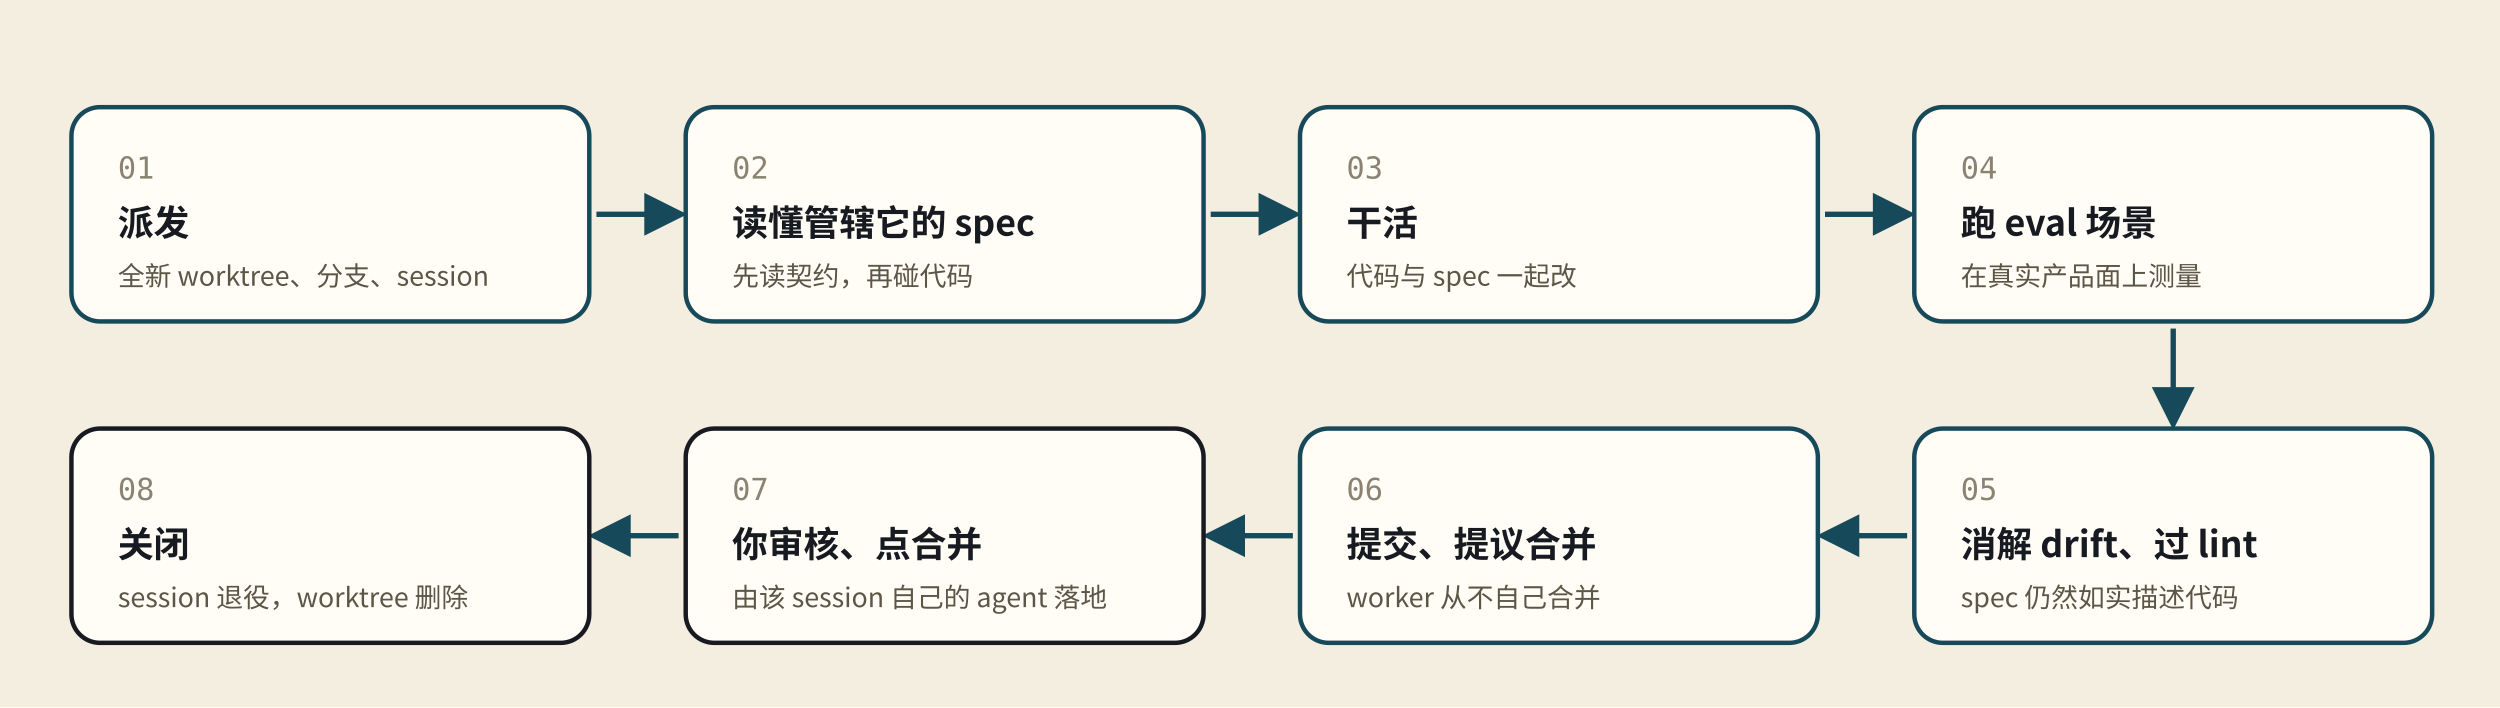
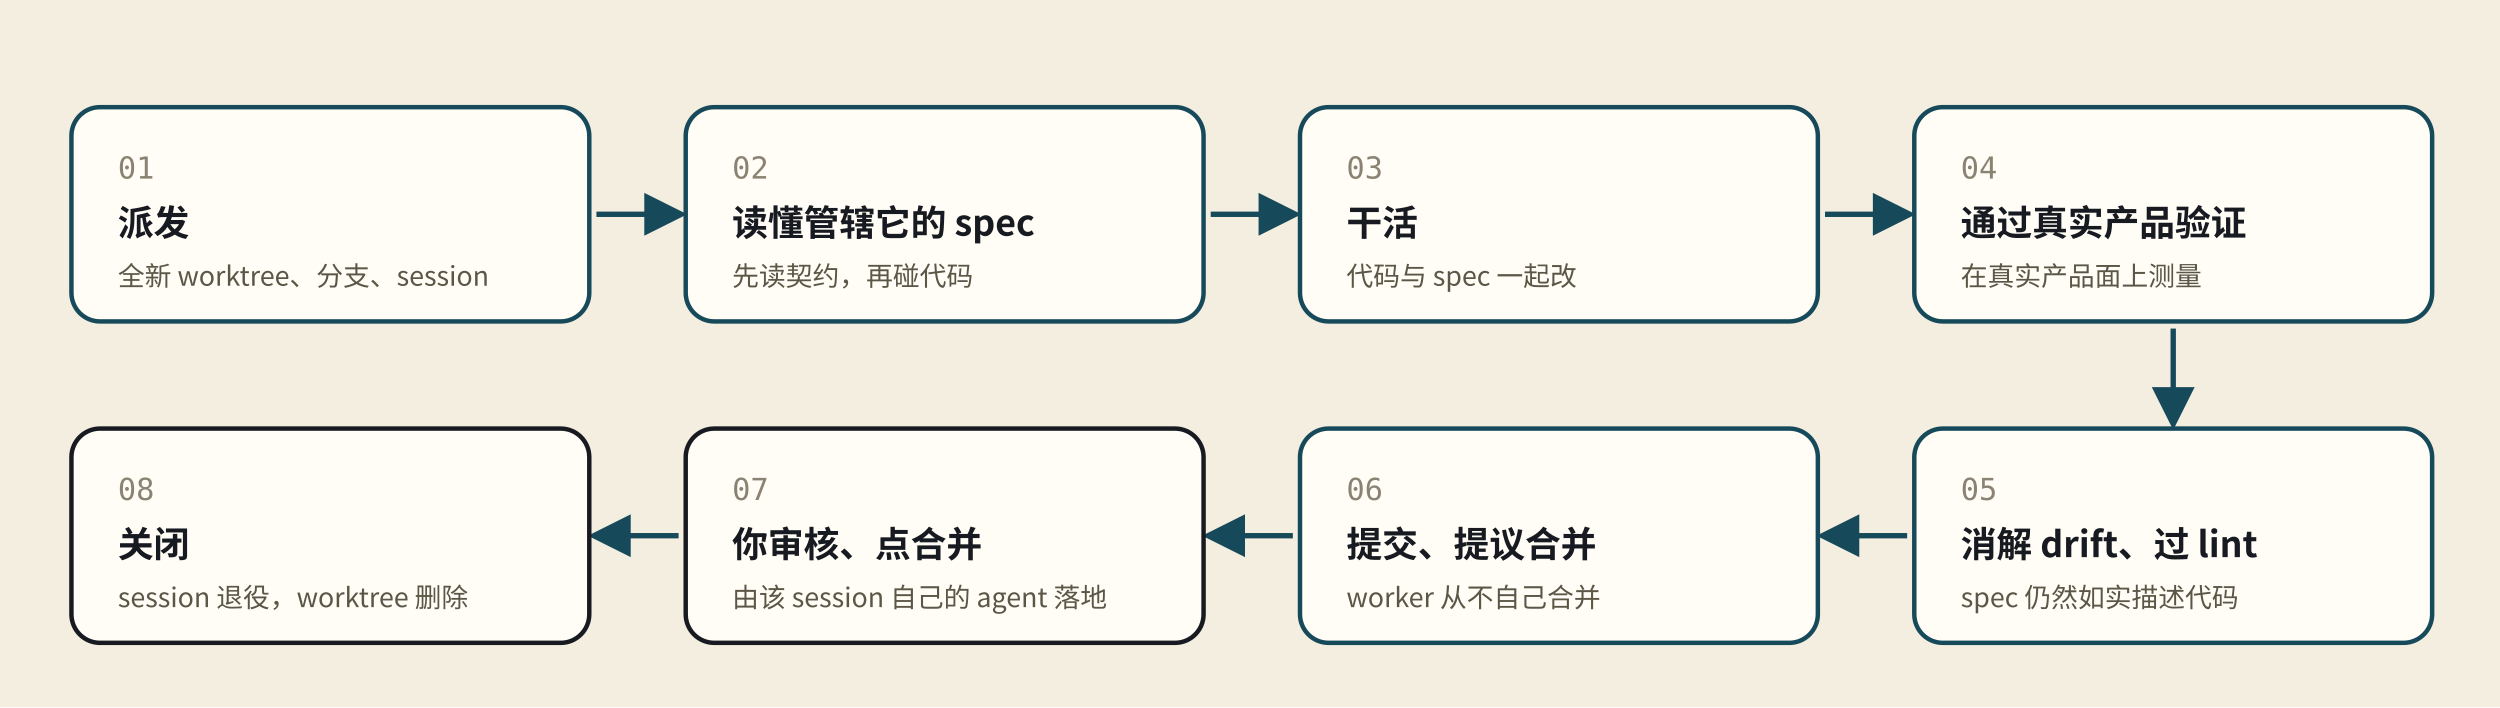
<svg xmlns="http://www.w3.org/2000/svg" viewBox="0 0 1400 396" font-family="'PingFang SC', 'Hiragino Sans GB', 'Microsoft YaHei', 'Noto Sans CJK SC', -apple-system, sans-serif">
  <rect width="1400" height="396" fill="#F4EEE0" />
  <defs>
    <marker id="zarr" viewBox="0 0 10 10" refX="8" refY="5" markerWidth="8" markerHeight="8" orient="auto-start-reverse">
      <path d="M0,0 L10,5 L0,10 z" fill="#16495A" />
    </marker>
  </defs>
  <g>
    <rect x="40" y="60" width="290" height="120" rx="16" fill="#FFFDF6" stroke="#16495A" stroke-width="2.5" />
    <text x="66" y="100" font-size="17" font-family="ui-monospace, Menlo, Consolas, monospace" fill="#8A8272">01</text>
    <text x="66" y="132" font-size="20" font-weight="700" fill="#171A20">派发</text>
    <text x="66" y="160" font-size="15" fill="#5C5647">全新 worktree、分支、session</text>
  </g>
  <path d="M 334 120 L 380 120" stroke="#16495A" stroke-width="3" marker-end="url(#zarr)" fill="none" />
  <g>
    <rect x="384" y="60" width="290" height="120" rx="16" fill="#FFFDF6" stroke="#16495A" stroke-width="2.5" />
    <text x="410" y="100" font-size="17" font-family="ui-monospace, Menlo, Consolas, monospace" fill="#8A8272">02</text>
    <text x="410" y="132" font-size="20" font-weight="700" fill="#171A20">读懂管辖它的 spec</text>
    <text x="410" y="160" font-size="15" fill="#5C5647">先读契约，再碰代码</text>
  </g>
  <path d="M 678 120 L 724 120" stroke="#16495A" stroke-width="3" marker-end="url(#zarr)" fill="none" />
  <g>
    <rect x="728" y="60" width="290" height="120" rx="16" fill="#FFFDF6" stroke="#16495A" stroke-width="2.5" />
    <text x="754" y="100" font-size="17" font-family="ui-monospace, Menlo, Consolas, monospace" fill="#8A8272">03</text>
    <text x="754" y="132" font-size="20" font-weight="700" fill="#171A20">干活</text>
    <text x="754" y="160" font-size="15" fill="#5C5647">代码与 spec 一起改</text>
  </g>
  <path d="M 1022 120 L 1068 120" stroke="#16495A" stroke-width="3" marker-end="url(#zarr)" fill="none" />
  <g>
    <rect x="1072" y="60" width="290" height="120" rx="16" fill="#FFFDF6" stroke="#16495A" stroke-width="2.5" />
    <text x="1098" y="100" font-size="17" font-family="ui-monospace, Menlo, Consolas, monospace" fill="#8A8272">04</text>
-     <text x="1098" y="132" font-size="20" font-weight="700" fill="#171A20">跑 eval 场景</text>
+     <text x="1098" y="132" font-size="20" font-weight="700" fill="#171A20">通过真实产品验证</text>
    <text x="1098" y="160" font-size="15" fill="#5C5647">在真实产品面上测量</text>
  </g>
  <path d="M 1217 184 L 1217 236" stroke="#16495A" stroke-width="3" marker-end="url(#zarr)" fill="none" />
  <g>
    <rect x="1072" y="240" width="290" height="120" rx="16" fill="#FFFDF6" stroke="#16495A" stroke-width="2.5" />
    <text x="1098" y="280" font-size="17" font-family="ui-monospace, Menlo, Consolas, monospace" fill="#8A8272">05</text>
    <text x="1098" y="312" font-size="20" font-weight="700" fill="#171A20">消解 drift、过 lint</text>
    <text x="1098" y="340" font-size="15" fill="#5C5647">spec 仍然如实描述代码</text>
  </g>
  <path d="M 1068 300 L 1022 300" stroke="#16495A" stroke-width="3" marker-end="url(#zarr)" fill="none" />
  <g>
    <rect x="728" y="240" width="290" height="120" rx="16" fill="#FFFDF6" stroke="#16495A" stroke-width="2.5" />
    <text x="754" y="280" font-size="17" font-family="ui-monospace, Menlo, Consolas, monospace" fill="#8A8272">06</text>
    <text x="754" y="312" font-size="20" font-weight="700" fill="#171A20">提交、提议合并</text>
    <text x="754" y="340" font-size="15" fill="#5C5647">worker 从不自己合并</text>
  </g>
  <path d="M 724 300 L 678 300" stroke="#16495A" stroke-width="3" marker-end="url(#zarr)" fill="none" />
  <g>
    <rect x="384" y="240" width="290" height="120" rx="16" fill="#FFFDF6" stroke="#171A20" stroke-width="2.5" />
    <text x="410" y="280" font-size="17" font-family="ui-monospace, Menlo, Consolas, monospace" fill="#8A8272">07</text>
    <text x="410" y="312" font-size="20" font-weight="700" fill="#171A20">你审核、点合并</text>
    <text x="410" y="340" font-size="15" fill="#5C5647">由该 session 自己的 agent 落地</text>
  </g>
  <path d="M 380 300 L 334 300" stroke="#16495A" stroke-width="3" marker-end="url(#zarr)" fill="none" />
  <g>
    <rect x="40" y="240" width="290" height="120" rx="16" fill="#FFFDF6" stroke="#171A20" stroke-width="2.5" />
    <text x="66" y="280" font-size="17" font-family="ui-monospace, Menlo, Consolas, monospace" fill="#8A8272">08</text>
    <text x="66" y="312" font-size="20" font-weight="700" fill="#171A20">关闭</text>
    <text x="66" y="340" font-size="15" fill="#5C5647">session 退役，worktree 删除</text>
  </g>
</svg>
